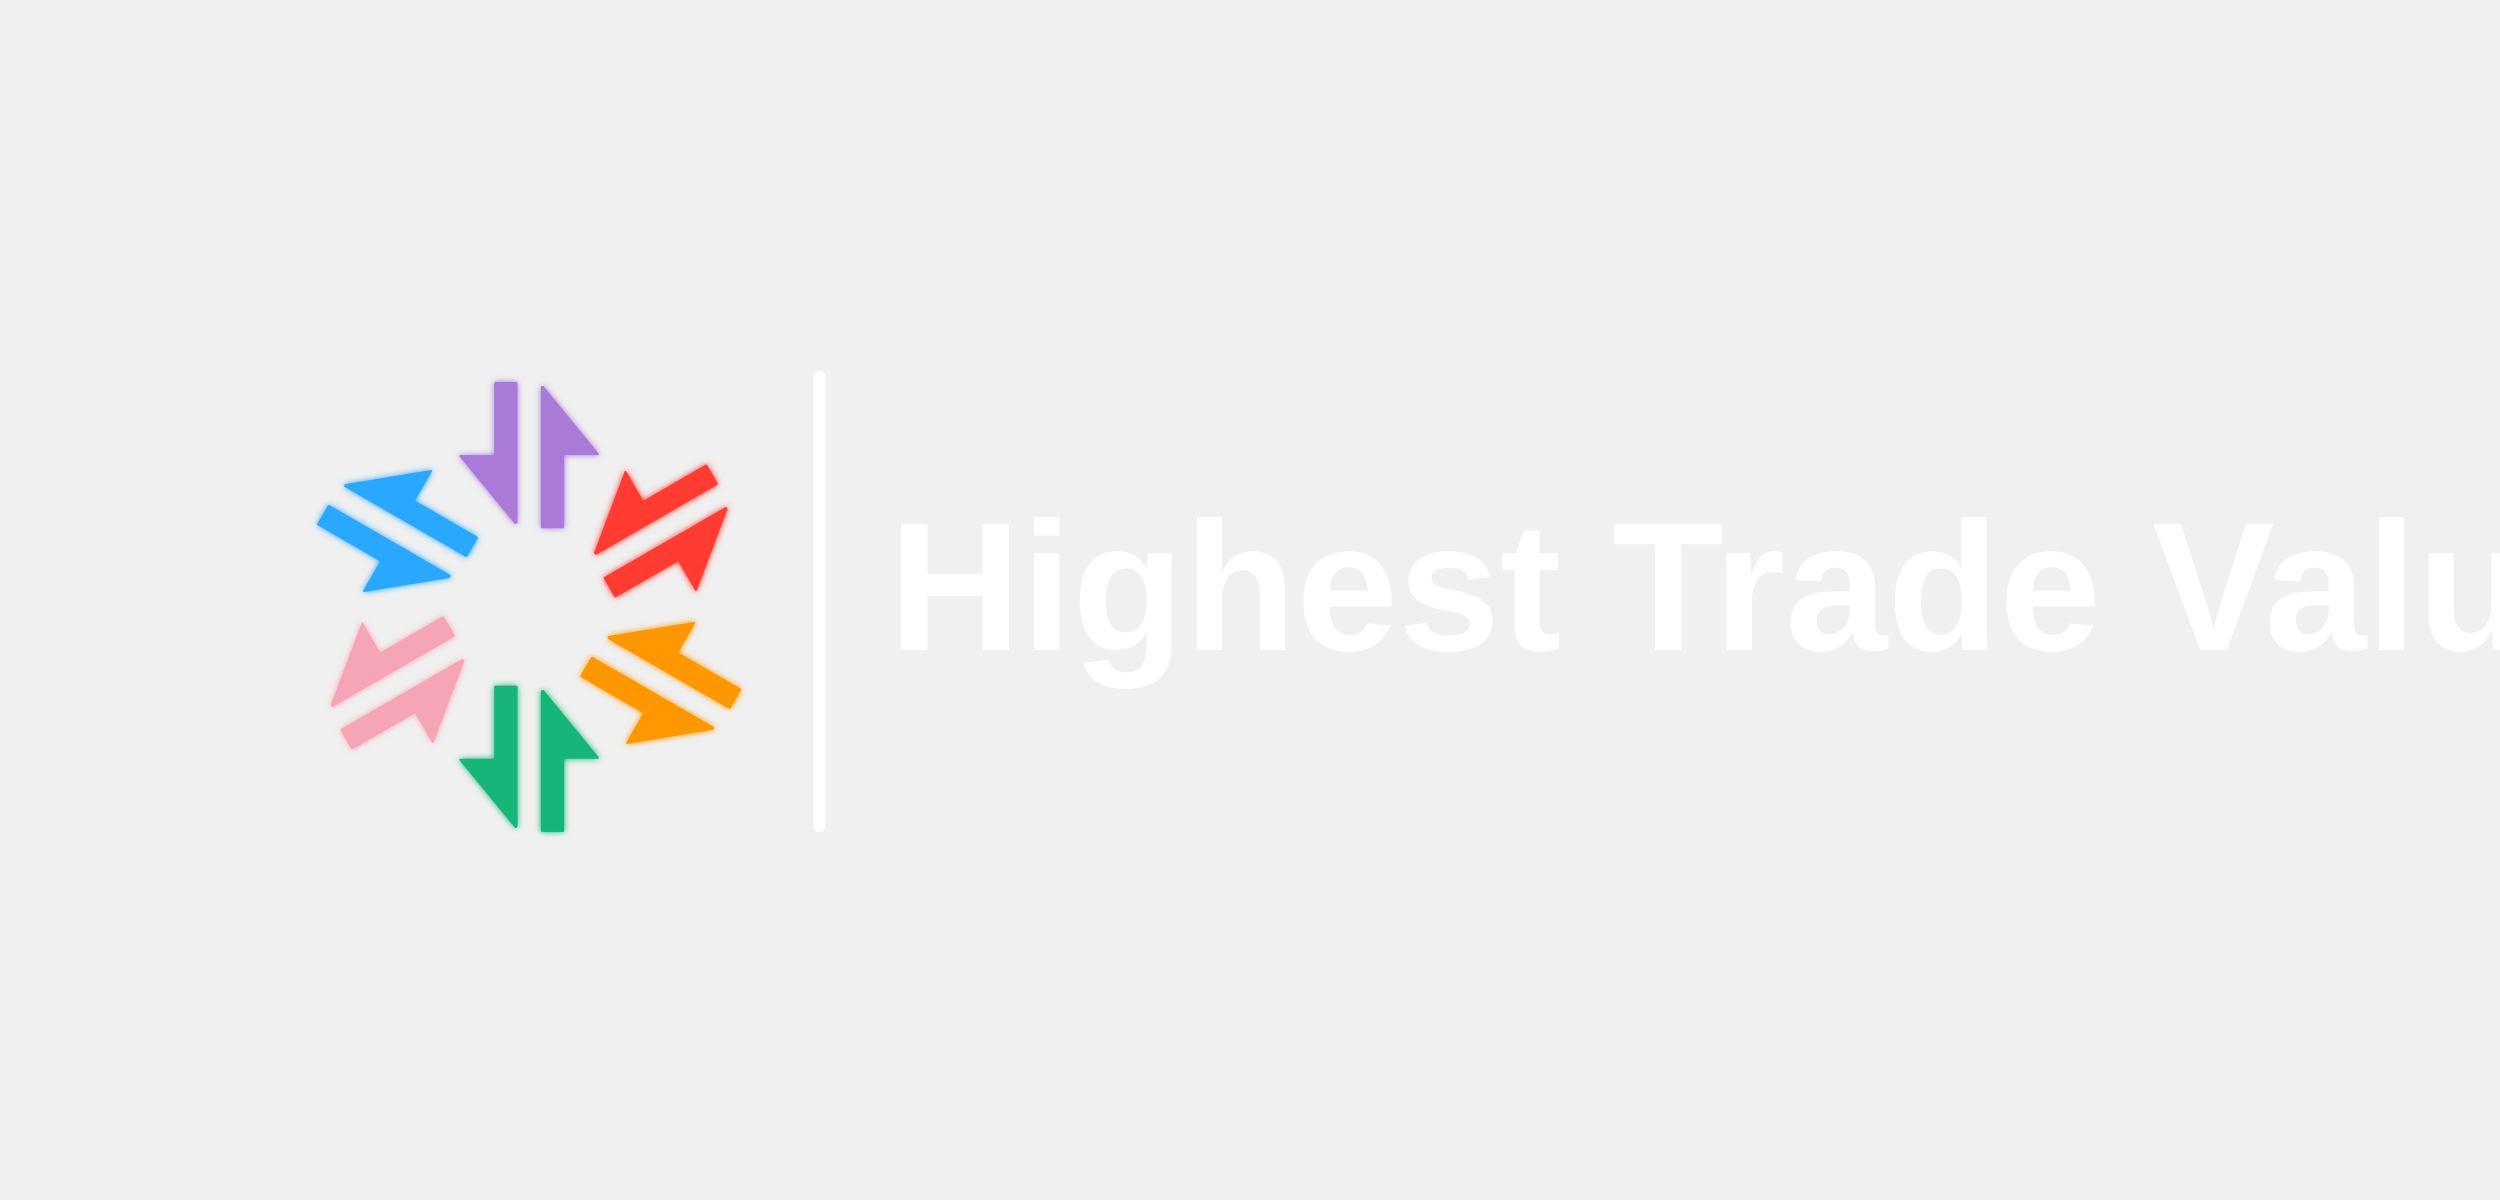
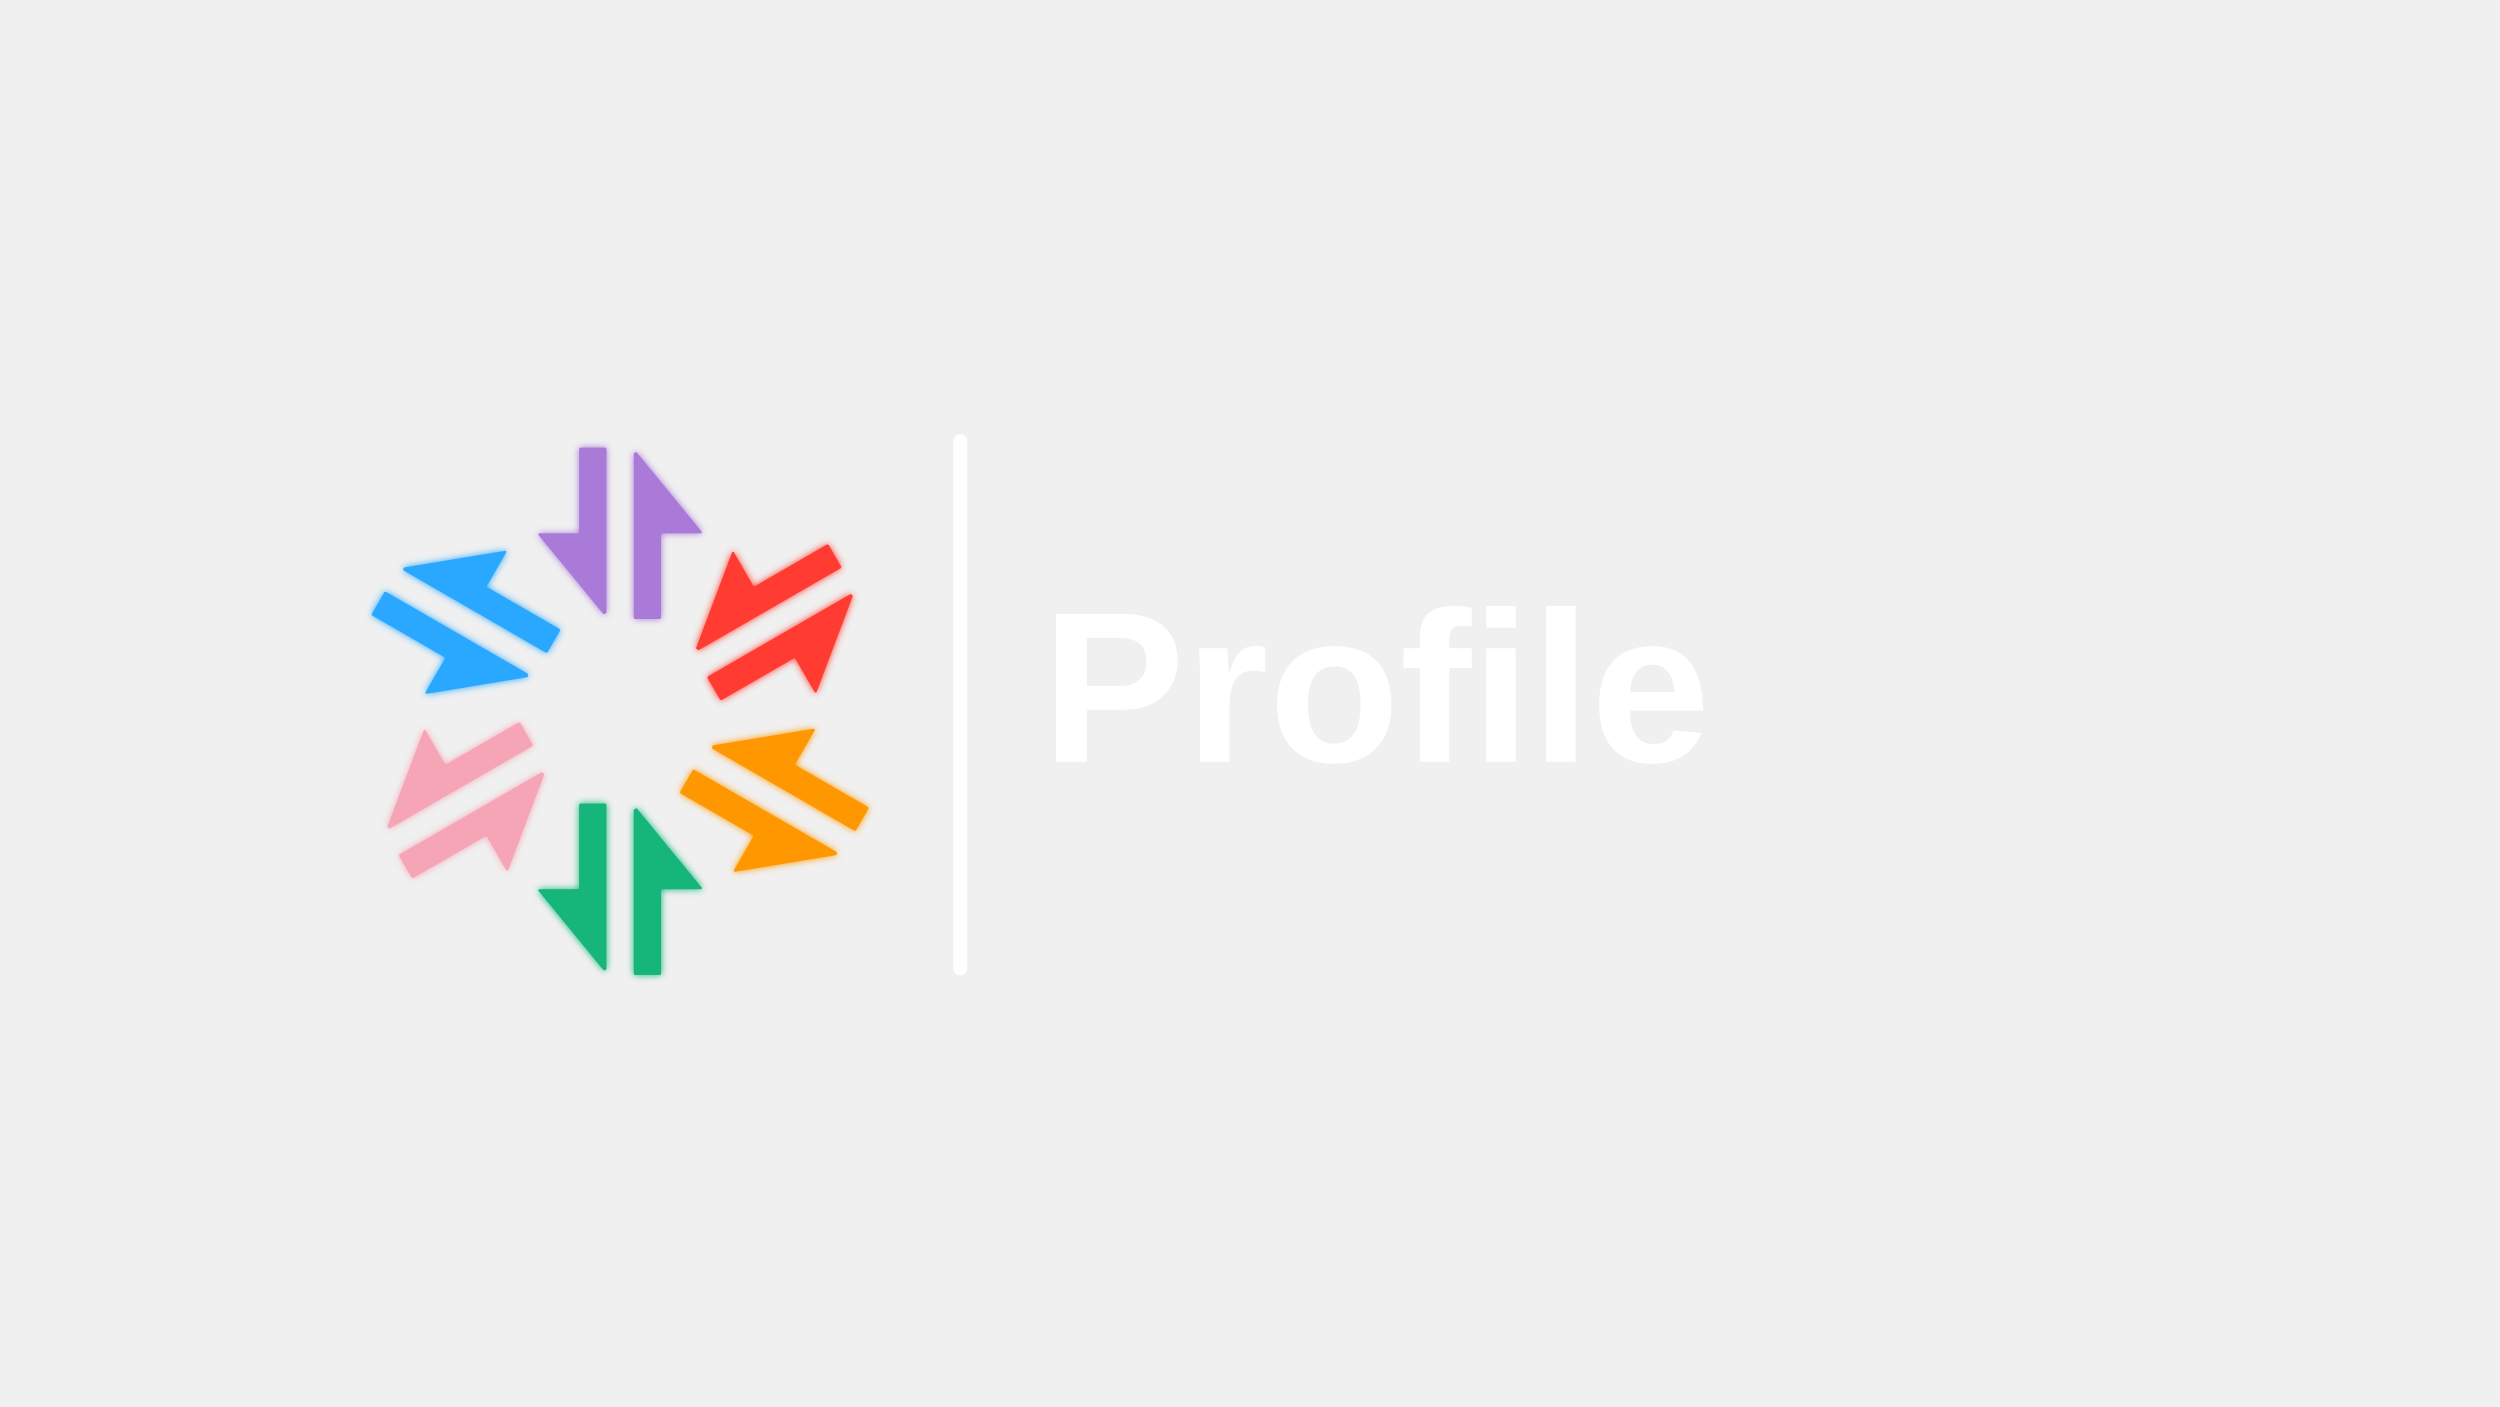
- <svg xmlns="http://www.w3.org/2000/svg" viewBox="0 0 1800 864" width="1800" height="864">
+ <svg xmlns="http://www.w3.org/2000/svg" viewBox="0 0 1536 864" width="1536" height="864">
  <defs>
    <filter id="wheelGlow" x="-20%" y="-20%" width="140%" height="140%">
      <feGaussianBlur stdDeviation="1.5" result="blur" />
      <feMerge>
        <feMergeNode in="blur" />
        <feMergeNode in="SourceGraphic" />
      </feMerge>
    </filter>
  </defs>
  <svg x="228.00" y="275.00" width="306.00" height="324.00" viewBox="295.651 289.25 208.698 221.5" overflow="visible">
    <g filter="url(#wheelGlow)">
      <g>
        <animateTransform attributeName="transform" type="rotate" from="0 400 400" to="360 400 400" dur="12s" repeatCount="indefinite" />
        <g transform="translate(400.00,361.25) rotate(0) scale(0.82,1)">
          <polygon points="-7.00,-2.50 -8.50,-2.00 -42.00,-35.50 -41.50,-36.00 -21.50,-36.00 -21.00,-36.50 -21.00,-71.50 -20.50,-72.00 -7.50,-72.00 -7.00,-71.50 -7.00,-2.50" fill="#A97AD7" />
          <polygon points="20.50,0.00 7.50,0.00 7.00,-0.50 7.00,-69.50 7.50,-70.00 8.50,-70.00 42.00,-36.50 41.50,-36.00 21.50,-36.00 21.00,-35.50 21.00,-0.50 20.50,0.00" fill="#A97AD7" />
        </g>
        <g transform="translate(433.59,380.62) rotate(60) scale(0.82,1)">
          <polygon points="-7.00,-2.50 -8.50,-2.00 -42.00,-35.50 -41.50,-36.00 -21.50,-36.00 -21.00,-36.50 -21.00,-71.50 -20.50,-72.00 -7.50,-72.00 -7.00,-71.50 -7.00,-2.50" fill="#FF3B30" />
          <polygon points="20.50,0.00 7.50,0.00 7.00,-0.50 7.00,-69.50 7.50,-70.00 8.50,-70.00 42.00,-36.50 41.50,-36.00 21.50,-36.00 21.00,-35.50 21.00,-0.50 20.50,0.00" fill="#FF3B30" />
        </g>
        <g transform="translate(433.59,419.38) rotate(120) scale(0.82,1)">
          <polygon points="-7.00,-2.50 -8.50,-2.00 -42.00,-35.50 -41.50,-36.00 -21.50,-36.00 -21.00,-36.50 -21.00,-71.50 -20.50,-72.00 -7.50,-72.00 -7.00,-71.50 -7.00,-2.50" fill="#FF9800" />
          <polygon points="20.50,0.00 7.50,0.00 7.00,-0.50 7.00,-69.50 7.50,-70.00 8.50,-70.00 42.00,-36.50 41.50,-36.00 21.50,-36.00 21.00,-35.50 21.00,-0.50 20.50,0.00" fill="#FF9800" />
        </g>
        <g transform="translate(400.00,438.75) rotate(180) scale(0.82,1)">
          <polygon points="-7.00,-2.50 -8.50,-2.00 -42.00,-35.50 -41.50,-36.00 -21.50,-36.00 -21.00,-36.50 -21.00,-71.50 -20.50,-72.00 -7.50,-72.00 -7.00,-71.50 -7.00,-2.50" fill="#18B57A" />
          <polygon points="20.50,0.00 7.50,0.00 7.00,-0.50 7.00,-69.50 7.50,-70.00 8.50,-70.00 42.00,-36.50 41.50,-36.00 21.50,-36.00 21.00,-35.50 21.00,-0.50 20.50,0.00" fill="#18B57A" />
        </g>
        <g transform="translate(366.41,419.38) rotate(240) scale(0.82,1)">
          <polygon points="-7.00,-2.50 -8.50,-2.00 -42.00,-35.50 -41.50,-36.00 -21.50,-36.00 -21.00,-36.50 -21.00,-71.50 -20.50,-72.00 -7.50,-72.00 -7.00,-71.50 -7.00,-2.50" fill="#F6A5B6" />
          <polygon points="20.50,0.00 7.50,0.00 7.00,-0.50 7.00,-69.50 7.50,-70.00 8.50,-70.00 42.00,-36.50 41.50,-36.00 21.50,-36.00 21.00,-35.50 21.00,-0.50 20.50,0.00" fill="#F6A5B6" />
        </g>
        <g transform="translate(366.41,380.62) rotate(300) scale(0.82,1)">
          <polygon points="-7.00,-2.50 -8.50,-2.00 -42.00,-35.50 -41.50,-36.00 -21.50,-36.00 -21.00,-36.50 -21.00,-71.50 -20.50,-72.00 -7.50,-72.00 -7.00,-71.50 -7.00,-2.50" fill="#29A8FF" />
          <polygon points="20.50,0.00 7.50,0.00 7.00,-0.50 7.00,-69.50 7.50,-70.00 8.50,-70.00 42.00,-36.50 41.50,-36.00 21.50,-36.00 21.00,-35.50 21.00,-0.50 20.50,0.00" fill="#29A8FF" />
        </g>
      </g>
    </g>
  </svg>
  <line x1="590" y1="271" x2="590" y2="595" stroke="white" stroke-width="8.5" stroke-linecap="round" />
-   <text x="640" y="468" text-anchor="start" font-family="Montserrat, Avenir Next, Gotham, Arial, Helvetica, sans-serif" font-size="132" font-weight="700" fill="white">Highest Trade Value</text>
+   <text x="640" y="468" text-anchor="start" font-family="Montserrat, Avenir Next, Gotham, Arial, Helvetica, sans-serif" font-size="132" font-weight="700" fill="white">Profile</text>
</svg>
